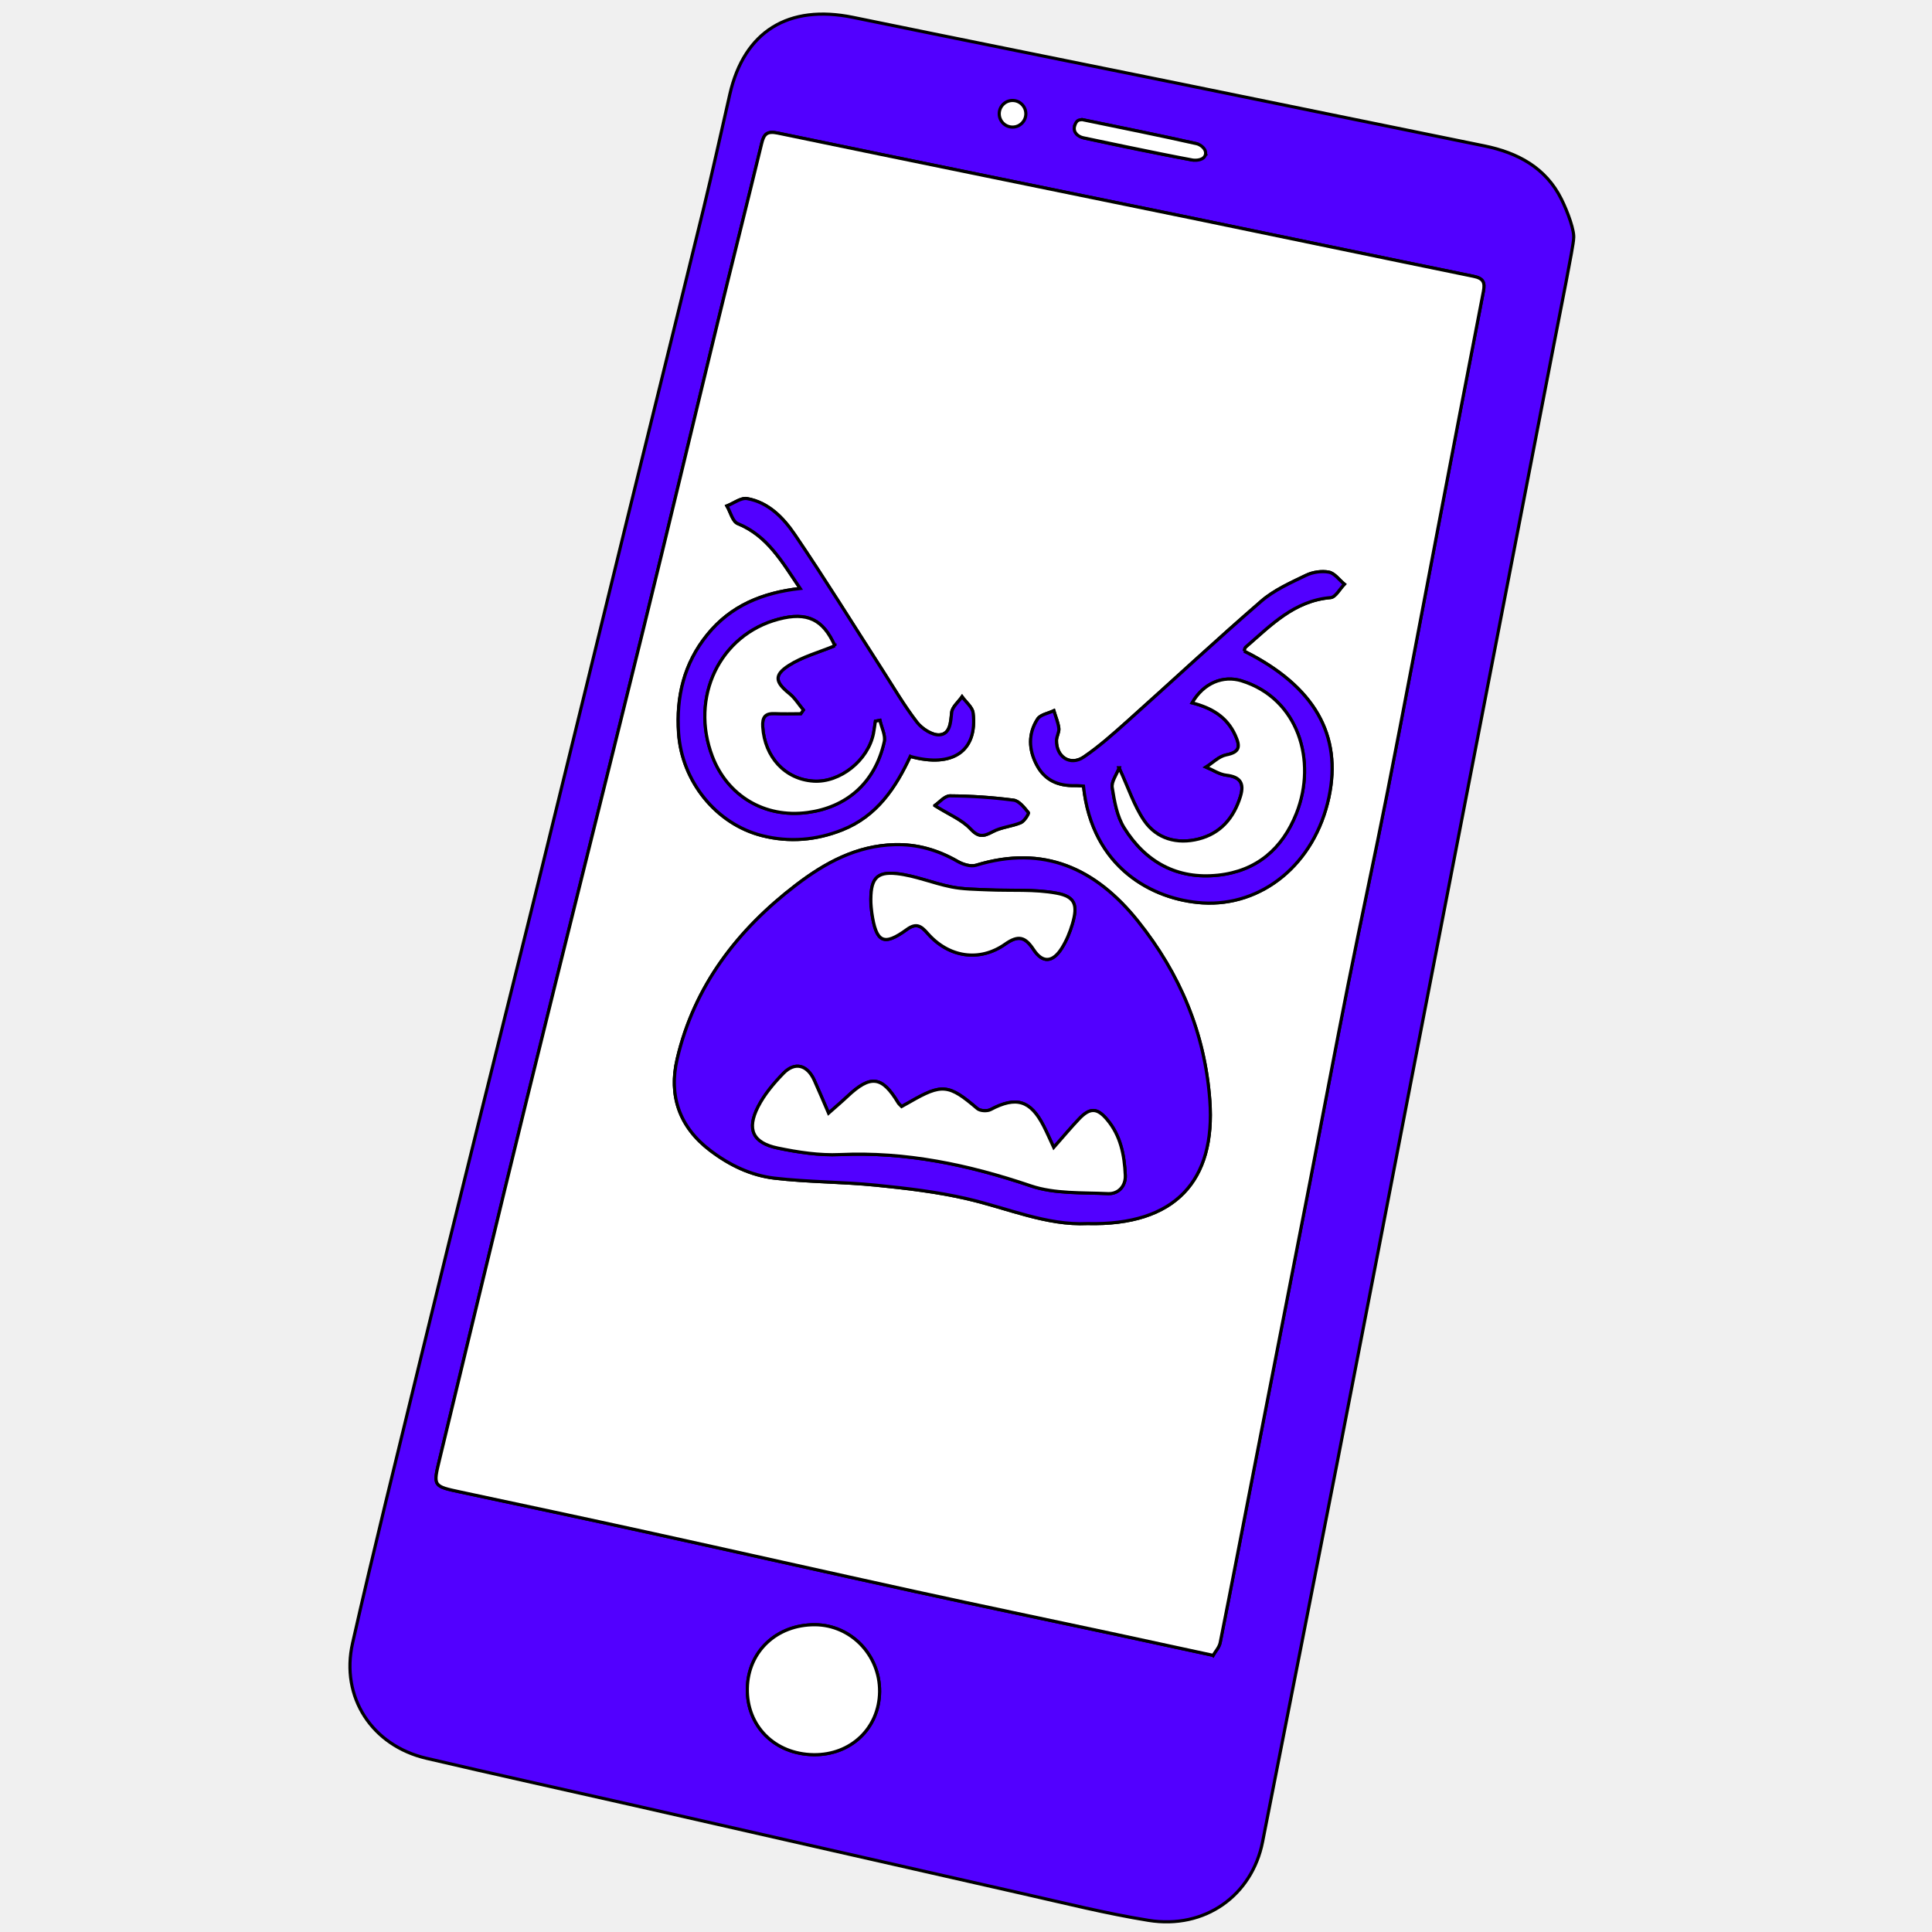
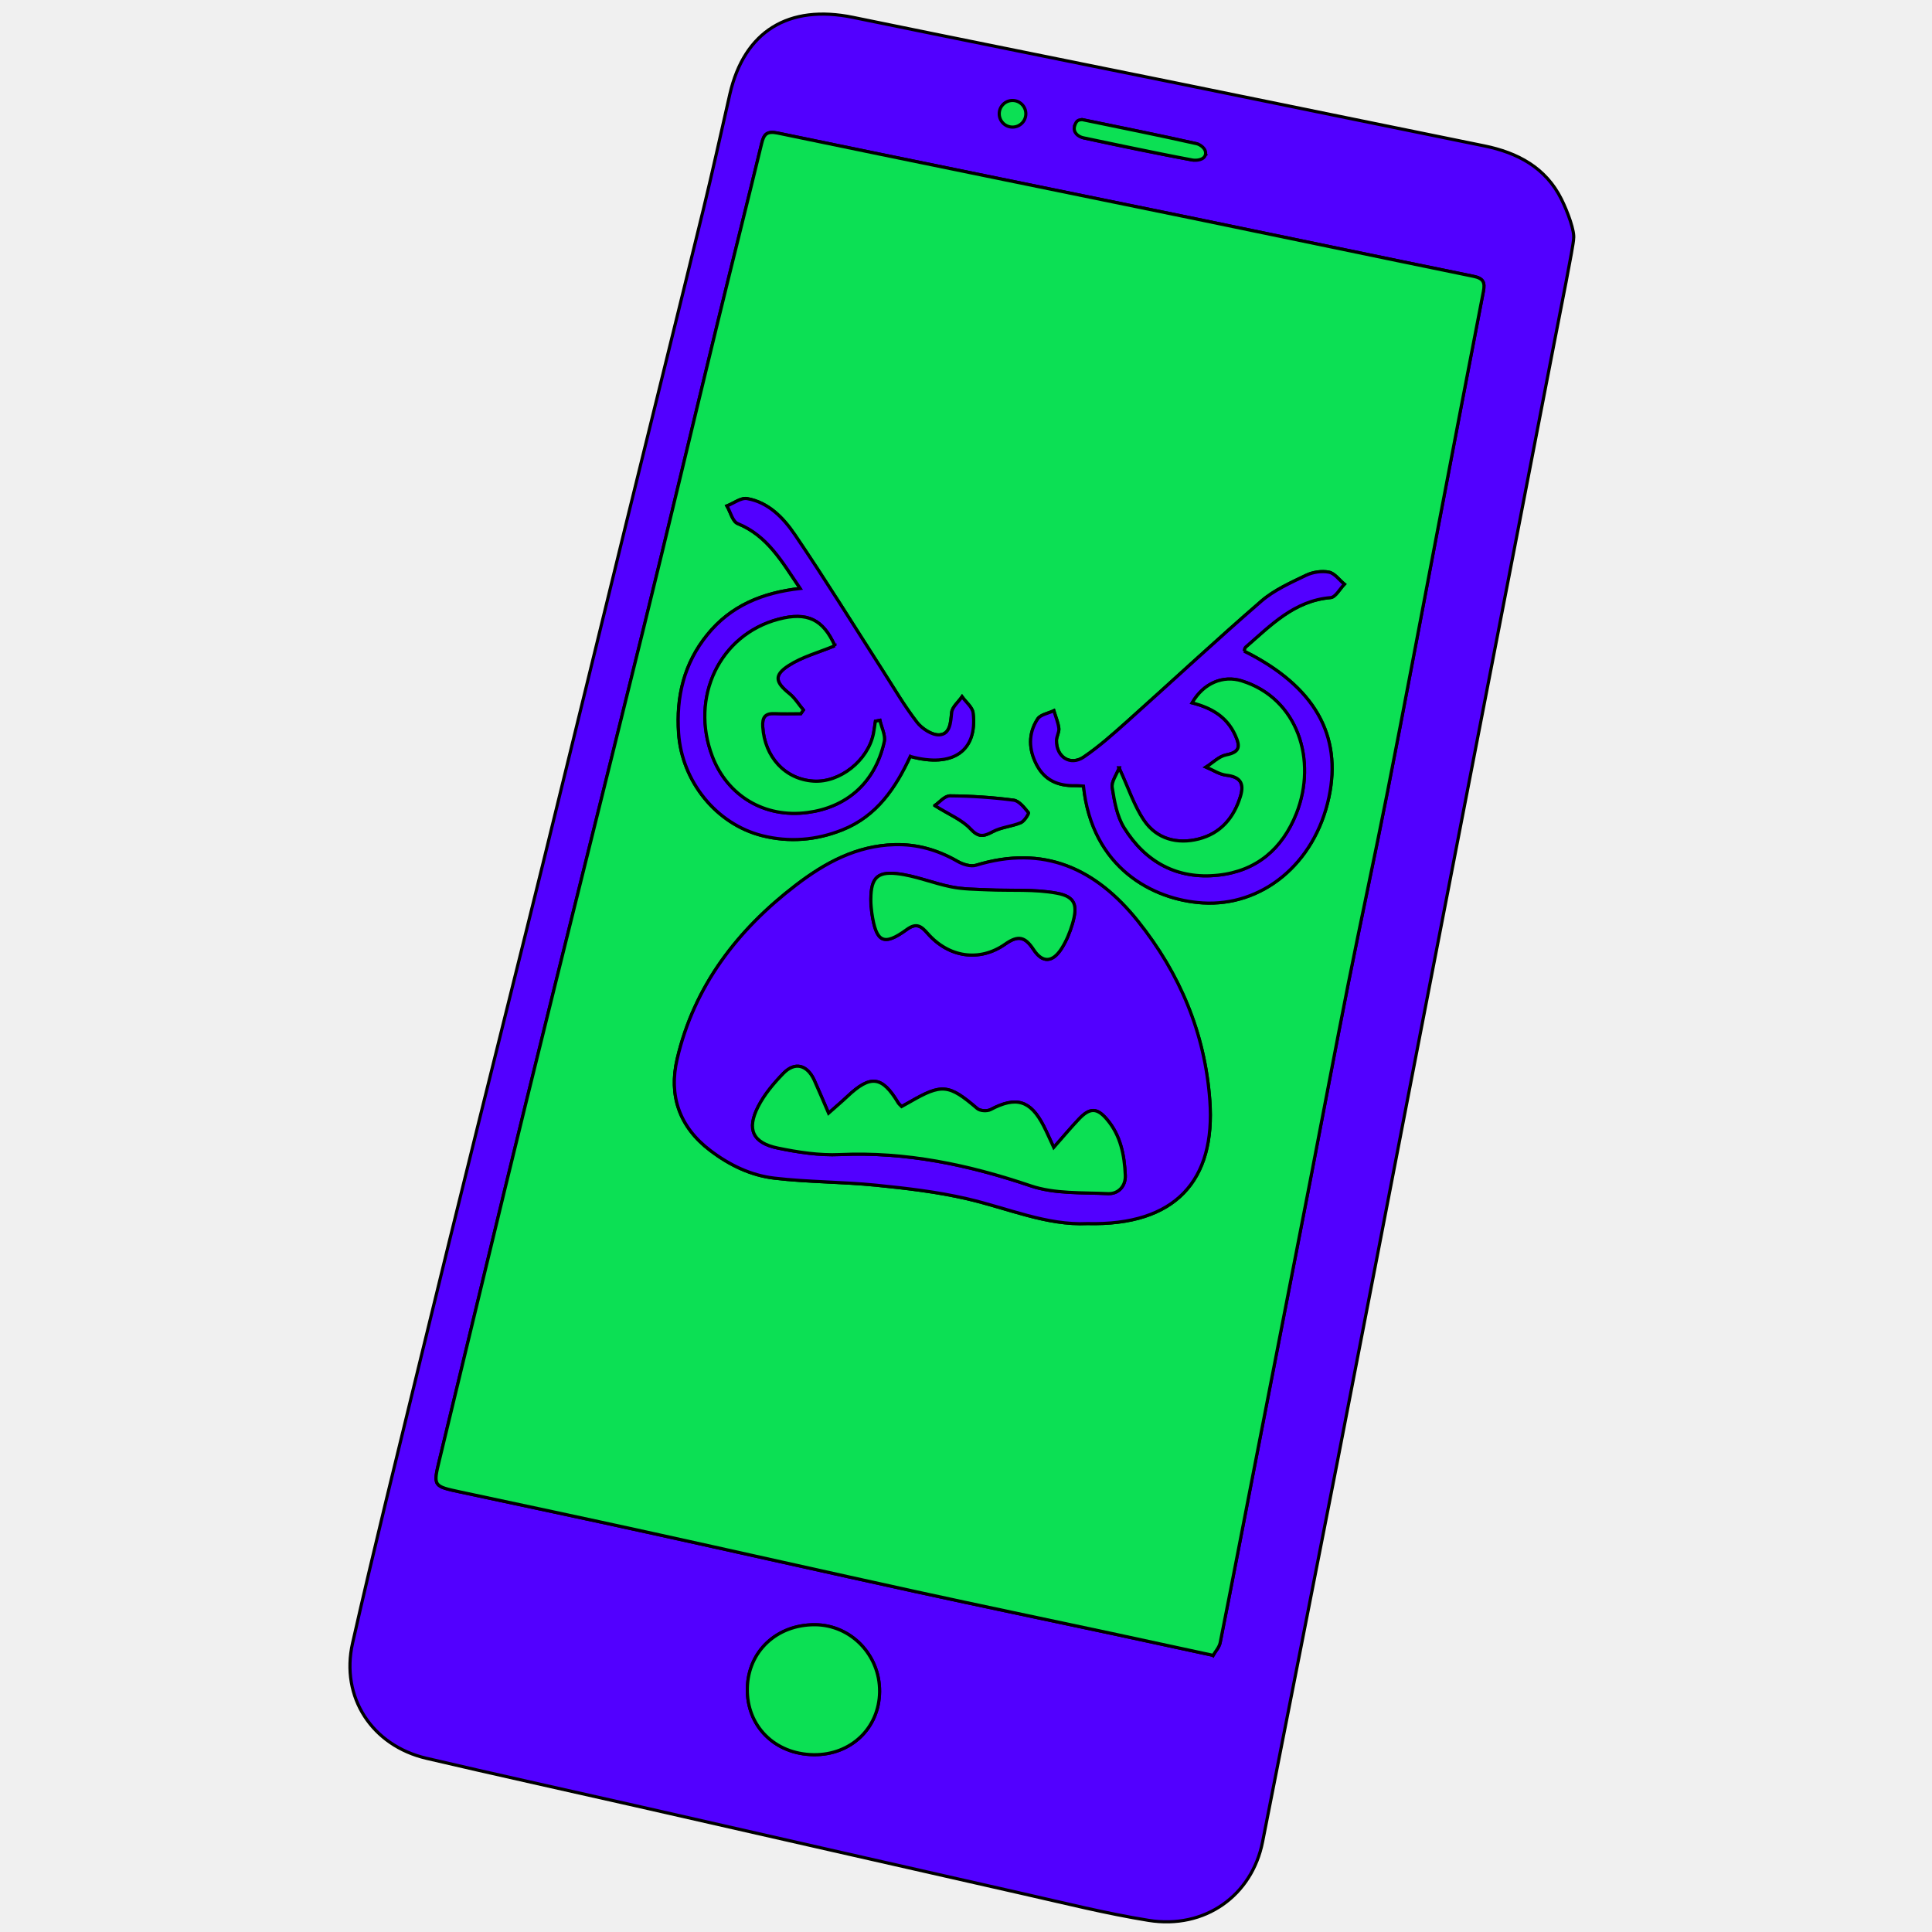
<svg xmlns="http://www.w3.org/2000/svg" id="Layer_1" data-name="Layer 1" viewBox="0 0 614 614">
  <defs>
    <style>
      .cls-1 {
-         fill: #fff;
+         fill: #0CE054;
      }
    </style>
  </defs>
  <g>
    <path fill="#5200FF" stroke="#000" d="m500.1,75.9c0,2.02-4.32,23.44-6.49,34.71-7.07,36.63-14.19,73.25-21.29,109.88-7.83,40.39-15.68,80.77-23.5,121.15-7.92,40.87-15.77,81.75-23.74,122.61-7.88,40.37-15.88,80.71-23.82,121.07-3.37,17.11-18.36,27.87-36.26,24.98-13.46-2.17-26.73-5.51-40.04-8.51-41.08-9.28-82.15-18.66-123.22-27.98-22.08-5.01-44.2-9.86-66.24-15.02-17.22-4.03-27.35-19.35-23.45-36.6,6.75-29.86,14.16-59.57,21.37-89.32,6.04-24.91,12.18-49.79,18.34-74.67,6.87-27.78,13.85-55.53,20.69-83.32,8.95-36.36,17.78-72.74,26.69-109.11,8.13-33.13,16.35-66.23,24.43-99.37,2.95-12.12,5.59-24.32,8.38-36.48,4.58-19.96,18.61-28.61,39.14-24.4,34.4,7.06,68.83,13.96,103.24,20.96,32.46,6.61,64.9,13.29,97.36,19.88,10.63,2.16,19.54,6.91,24.52,16.91,2.02,4.05,4.31,10.31,3.88,12.65Zm-114.58,450.18c.7-1.22,1.95-2.54,2.25-4.05,3.74-18.77,7.34-37.58,10.99-56.37,5.85-30.08,11.74-60.15,17.58-90.23,4.06-20.92,7.96-41.86,12.12-62.76,4.06-20.41,8.49-40.75,12.5-61.17,5.3-26.95,10.34-53.95,15.5-80.92,4.97-25.99,9.91-51.99,14.96-77.97.57-2.92-.06-4.17-3.14-4.8-30.01-6.13-59.99-12.44-89.99-18.61-43.71-8.98-87.45-17.84-131.15-26.92-3.41-.71-4.37.34-5.09,3.32-4.58,18.94-9.34,37.83-13.95,56.76-7.95,32.67-15.71,65.38-23.75,98.03-12.26,49.79-24.77,99.52-37.01,149.31-9.34,38-18.44,76.06-27.65,114.1-2.07,8.55-2.08,8.51,6.8,10.4,19.71,4.21,39.42,8.39,59.1,12.71,28.47,6.25,56.89,12.67,85.37,18.9,20.82,4.55,41.69,8.9,62.54,13.35,10.25,2.19,20.5,4.43,32.01,6.91Zm-126.97,31.57c11.85.17,20.87-8.44,20.99-20.02.12-11.66-9.12-21.23-20.55-21.28-12.15-.06-21.24,8.49-21.48,20.21-.24,11.97,8.69,20.92,21.04,21.09ZM343.9,38.01c-.54.45-2.55,1.66-2.39,2.06.54,1.44,1.62,3.47,2.84,3.74,11.48,2.56,23.02,4.89,34.59,7.04,1.24.23,2.77-1.14,4.17-1.77-.93-1.18-1.68-3.16-2.81-3.41-11.8-2.65-23.66-5.02-36.4-7.66Z" />
    <path fill="#5200FF" stroke="#000" class="cls-1" d="m385.52,526.08c-11.51-2.49-21.76-4.72-32.01-6.91-20.84-4.46-41.71-8.8-62.54-13.35-28.47-6.23-56.9-12.65-85.37-18.9-19.68-4.32-39.39-8.5-59.1-12.71-8.88-1.9-8.87-1.85-6.8-10.4,9.21-38.03,18.31-76.1,27.65-114.1,12.24-49.79,24.75-99.52,37.01-149.31,8.04-32.65,15.8-65.36,23.75-98.03,4.6-18.93,9.37-37.82,13.95-56.76.72-2.98,1.68-4.03,5.09-3.32,43.69,9.08,87.43,17.93,131.15,26.92,30,6.17,59.98,12.48,89.99,18.61,3.08.63,3.71,1.88,3.14,4.8-5.05,25.98-9.99,51.98-14.96,77.97-5.16,26.98-10.2,53.98-15.5,80.92-4.01,20.42-8.44,40.76-12.5,61.17-4.15,20.9-8.06,41.84-12.12,62.76-5.84,30.08-11.73,60.15-17.58,90.23-3.66,18.79-7.25,37.59-10.99,56.37-.3,1.51-1.55,2.83-2.25,4.05Zm-39.95-137.22c27.96.71,40.77-13.66,38.91-39.14-1.56-21.37-9.51-40.27-22.85-56.95-13.39-16.74-29.9-24.37-51.45-17.79-1.7.52-4.21-.27-5.89-1.24-6.23-3.58-12.79-5.5-20-5.3-12.07.33-22.1,5.79-31.31,12.84-18.6,14.24-32.34,32.06-37.77,55.24-2.72,11.63.61,21.59,10.52,29.11,6.14,4.66,12.92,7.92,20.37,8.79,10.71,1.26,21.58,1.16,32.32,2.24,9.71.97,19.48,2.12,28.96,4.32,12.92,3,25.29,8.5,38.18,7.88Zm49.79-181.92c.16-.43.19-1.02.5-1.29,8.01-6.93,15.42-14.77,27.02-15.74,1.57-.13,2.92-2.78,4.38-4.26-1.63-1.34-3.1-3.47-4.92-3.83-2.29-.46-5.14-.02-7.27,1.01-4.91,2.38-10.11,4.68-14.18,8.19-14.42,12.48-28.38,25.51-42.6,38.22-4.45,3.98-8.93,7.99-13.85,11.33-4.3,2.93-8.77,0-8.68-5.27.02-1.29.9-2.62.75-3.86-.24-1.9-1.03-3.73-1.58-5.59-1.76.85-4.25,1.23-5.16,2.63-3.05,4.69-2.85,9.79-.23,14.7,2.56,4.79,6.78,6.6,12.03,6.48.94-.02,1.88.09,2.77.14,2.71,26.04,22.14,36.15,37.85,37.13,18.61,1.17,35.61-12.1,40.17-33.66,4.12-19.47-4.39-35.11-26.99-46.36Zm-106.07,33.45c13.5,3.72,21.37-1.75,19.95-13.81-.21-1.83-2.29-3.44-3.51-5.16-1.16,1.66-3.11,3.23-3.3,4.99-.33,3.15-.45,6.84-3.84,7.12-2.32.19-5.61-1.93-7.2-4-4.04-5.24-7.39-11.01-10.99-16.59-9.25-14.37-18.24-28.91-27.84-43.04-3.6-5.3-8.33-10.24-15.13-11.45-1.94-.35-4.27,1.49-6.42,2.33,1.12,1.93,1.79,4.95,3.42,5.61,9.51,3.87,14.1,12.13,19.85,20.62-12.06,1.37-22.06,5.5-29.5,14.69-7.44,9.19-9.92,19.73-9.14,31.28,1.04,15.34,11.97,28.91,26.58,32.59,8.63,2.18,17.16,1.46,25.46-1.85,10.93-4.35,16.93-13.32,21.58-23.35Zm7.8,15.62c4.58,2.88,8.63,4.49,11.31,7.37,2.61,2.81,4.17,2.49,7.09.94,2.71-1.45,6.06-1.66,8.93-2.87,1.12-.47,2.63-2.92,2.4-3.19-1.3-1.58-2.94-3.73-4.69-3.96-6.69-.87-13.47-1.33-20.22-1.37-1.69,0-3.4,2.11-4.82,3.07Z" />
    <path fill="#5200FF" stroke="#000" class="cls-1" d="m258.55,557.65c-12.35-.18-21.28-9.12-21.04-21.09.23-11.72,9.32-20.27,21.48-20.21,11.43.06,20.67,9.63,20.55,21.28-.12,11.58-9.14,20.19-20.99,20.02Z" />
    <path fill="#5200FF" stroke="#000" class="cls-1" d="m343.9,38.01c12.74,2.63,24.6,5.01,36.4,7.66,1.14.25,3.18,1.61,2.81,3.41s-2.93,2-4.17,1.77c-11.57-2.14-32.93-6.72-34.59-7.04s-3.42-1.68-2.84-3.74,1.52-1.97,2.39-2.06Z" />
    <path fill="#5200FF" stroke="#000" d="m345.57,388.86c-12.88.62-25.26-4.88-38.18-7.88-9.48-2.2-19.26-3.34-28.96-4.32-10.74-1.08-21.61-.98-32.32-2.24-7.46-.88-14.24-4.13-20.37-8.79-9.9-7.52-13.24-17.48-10.52-29.11,5.43-23.18,19.17-41,37.77-55.24,9.21-7.05,19.24-12.52,31.31-12.84,7.21-.2,13.77,1.73,20,5.3,1.68.97,4.19,1.76,5.89,1.24,21.54-6.58,38.05,1.04,51.45,17.79,13.34,16.68,21.29,35.58,22.85,56.95,1.85,25.48-10.96,39.84-38.91,39.14Zm-82.24-35.08c-1.7-3.92-3.07-7.24-4.56-10.51-2.24-4.89-6.15-5.92-9.82-2.13-3.07,3.17-6.03,6.7-8.02,10.59-3.67,7.21-1.68,11.48,6.27,13.13,6.46,1.34,13.19,2.37,19.74,2.07,20.99-.95,40.88,3.25,60.66,9.94,7.59,2.57,16.3,2.09,24.52,2.47,3.29.15,5.66-2.36,5.51-5.86-.29-6.37-1.47-12.57-5.78-17.68-3.19-3.78-5.47-3.85-8.99-.12-2.56,2.71-4.95,5.57-7.97,8.99-1.29-2.76-2.19-4.85-3.22-6.86-4.2-8.17-8.74-9.46-16.84-5.18-1.09.58-3.35.44-4.24-.32-9.05-7.74-11.21-8.02-21.47-2.08-.84.49-1.7.94-2.57,1.43-.43-.46-.85-.77-1.1-1.18-5.12-8.54-8.78-8.98-16.18-1.99-1.74,1.64-3.57,3.19-5.94,5.29Zm13.45-66.62c.03.28.09,1.62.28,2.93,1.38,9.47,3.73,10.69,11.14,5.3,3.07-2.24,4.62-1.01,6.6,1.26,6.65,7.59,16.41,9.18,24.62,3.42,4.23-2.97,6.36-2.35,9.07,1.75,2.86,4.34,6.09,4.06,8.92-.44,1.49-2.36,2.6-5.05,3.39-7.73,1.73-5.9.97-8.65-4.88-9.76-7.17-1.36-14.7-.75-22.07-1.09-3.85-.18-7.77-.18-11.53-.93-5.81-1.16-11.42-3.57-17.26-4.21-6.67-.74-8.51,1.69-8.29,9.51Z" />
    <path fill="#5200FF" stroke="#000" d="m395.36,206.93c22.6,11.25,31.1,26.89,26.99,46.36-4.56,21.56-21.56,34.83-40.17,33.66-15.71-.99-35.14-11.09-37.85-37.13-.89-.05-1.83-.16-2.77-.14-5.25.12-9.47-1.7-12.03-6.48-2.63-4.92-2.82-10.02.23-14.7.91-1.4,3.39-1.78,5.16-2.63.55,1.86,1.34,3.69,1.58,5.59.15,1.23-.73,2.56-.75,3.86-.09,5.26,4.38,8.19,8.68,5.27,4.91-3.34,9.4-7.36,13.85-11.33,14.22-12.72,28.18-25.74,42.6-38.22,4.06-3.51,9.26-5.82,14.18-8.19,2.13-1.03,4.98-1.46,7.27-1.01,1.82.36,3.3,2.49,4.92,3.83-1.45,1.48-2.81,4.12-4.38,4.26-11.6.98-19.02,8.81-27.02,15.74-.31.27-.34.86-.5,1.29Zm-39.7,37.13c-.83,2.18-2.5,4.37-2.2,6.25.7,4.36,1.52,9.09,3.78,12.75,6.77,10.9,16.86,16.49,29.89,15.07,12.18-1.32,20.4-8.36,24.85-19.62,6.63-16.76.56-36.55-17.4-42.13-5.85-1.82-12.07.64-15.73,6.99,6.01,1.54,11.01,4.3,13.72,10.31,1.62,3.59,1.49,5.36-2.9,6.23-2.3.46-4.27,2.53-6.39,3.87,2.14.9,4.21,2.32,6.42,2.58,4.44.52,5.78,2.54,4.52,6.7-2.08,6.86-6.34,11.82-13.3,13.58-6.81,1.73-13.32,0-17.35-5.89-3.16-4.64-4.93-10.23-7.92-16.69Z" />
    <path fill="#5200FF" stroke="#000" d="m289.29,240.38c-4.65,10.02-10.65,18.99-21.58,23.35-8.3,3.31-16.84,4.02-25.46,1.85-14.61-3.68-25.54-17.25-26.58-32.59-.78-11.55,1.7-22.09,9.14-31.28,7.44-9.19,17.44-13.33,29.5-14.69-5.75-8.49-10.34-16.75-19.85-20.62-1.63-.66-2.31-3.68-3.42-5.61,2.15-.84,4.48-2.68,6.42-2.33,6.8,1.21,11.52,6.15,15.13,11.45,9.6,14.13,18.59,28.67,27.84,43.04,3.59,5.58,6.94,11.36,10.99,16.59,1.59,2.06,4.88,4.19,7.2,4,3.39-.28,3.51-3.97,3.84-7.12.19-1.76,2.14-3.33,3.3-4.99,1.22,1.71,3.29,3.33,3.51,5.16,1.42,12.06-6.45,17.53-19.95,13.81Zm-23.98-35.16c-3.68-8.33-8.72-10.87-17.91-8.44-18.65,4.93-28.21,24.83-20.98,43.66,4.72,12.28,16.4,19.63,30.28,17.76,11.88-1.6,21.27-8.95,24.31-22.45.47-2.07-.87-4.55-1.37-6.84-.48.09-.95.19-1.43.28-.2,1.29-.35,2.58-.6,3.85-1.69,8.62-10.65,15.75-19.08,15.2-9.05-.59-15.53-7.65-16.13-17.26-.19-3.03.73-4.34,3.82-4.2,2.75.13,5.52.03,8.28.03.27-.39.55-.78.82-1.17-1.47-1.76-2.71-3.82-4.46-5.23-4.49-3.61-5-5.85-.17-8.94,4.29-2.75,9.47-4.13,14.62-6.26Z" />
    <path fill="#5200FF" stroke="#000" d="m297.09,256c1.42-.96,3.13-3.08,4.82-3.07,6.75.04,13.53.5,20.22,1.37,1.75.23,3.39,2.38,4.69,3.96.22.27-1.29,2.72-2.4,3.19-2.88,1.21-6.22,1.42-8.93,2.87-2.91,1.55-4.47,1.87-7.09-.94-2.68-2.88-6.73-4.49-11.31-7.37Z" />
    <path fill="#5200FF" stroke="#000" class="cls-1" d="m263.32,353.78c2.36-2.1,4.2-3.64,5.94-5.29,7.4-6.99,11.05-6.55,16.18,1.99.25.41.66.72,1.1,1.18.87-.48,1.73-.94,2.57-1.43,10.27-5.93,12.42-5.66,21.47,2.08.9.77,3.15.9,4.24.32,8.1-4.28,12.64-2.99,16.84,5.18,1.03,2.01,1.93,4.1,3.22,6.86,3.02-3.42,5.41-6.29,7.97-8.99,3.52-3.73,5.81-3.66,8.99.12,4.31,5.11,5.49,11.3,5.78,17.68.16,3.5-2.22,6.01-5.51,5.86-8.22-.38-16.93.1-24.52-2.47-19.78-6.7-39.67-10.9-60.66-9.94-6.54.3-13.28-.73-19.74-2.07-7.95-1.65-9.94-5.91-6.27-13.13,1.98-3.89,4.95-7.43,8.02-10.59,3.67-3.79,7.58-2.76,9.82,2.13,1.49,3.27,2.86,6.59,4.56,10.51Z" />
    <path fill="#5200FF" stroke="#000" class="cls-1" d="m276.78,287.16c-.22-7.82,1.62-10.24,8.29-9.51,5.83.65,11.45,3.05,17.26,4.21,3.76.75,7.67.76,11.53.93,7.37.34,14.91-.27,22.07,1.09,5.85,1.11,6.62,3.86,4.88,9.76-.79,2.68-1.9,5.37-3.39,7.73-2.84,4.5-6.06,4.78-8.92.44-2.71-4.1-4.84-4.72-9.07-1.75-8.21,5.76-17.97,4.16-24.62-3.42-1.98-2.27-3.53-3.5-6.6-1.26-7.4,5.4-9.76,4.17-11.14-5.3-.19-1.31-.26-2.65-.28-2.93Z" />
    <path fill="#5200FF" stroke="#000" class="cls-1" d="m355.67,244.06c2.99,6.47,4.76,12.06,7.92,16.69,4.03,5.9,10.54,7.62,17.35,5.89,6.96-1.76,11.22-6.72,13.3-13.58,1.26-4.16-.08-6.18-4.52-6.7-2.21-.26-4.29-1.69-6.42-2.58,2.12-1.34,4.1-3.41,6.39-3.87,4.39-.87,4.52-2.65,2.9-6.23-2.71-6.01-7.71-8.77-13.72-10.31,3.65-6.35,9.88-8.81,15.73-6.99,17.95,5.58,24.03,25.37,17.4,42.13-4.46,11.26-12.67,18.3-24.85,19.62-13.02,1.41-23.12-4.17-29.89-15.07-2.27-3.65-3.08-8.38-3.78-12.75-.3-1.87,1.37-4.06,2.2-6.25Z" />
    <path fill="#5200FF" stroke="#000" class="cls-1" d="m265.31,205.22c-5.15,2.13-10.33,3.5-14.62,6.26-4.83,3.1-4.32,5.34.17,8.94,1.75,1.41,2.99,3.47,4.46,5.23-.27.39-.55.78-.82,1.17-2.76,0-5.53.1-8.28-.03-3.09-.14-4.01,1.17-3.82,4.2.6,9.6,7.08,16.67,16.13,17.26,8.43.55,17.39-6.59,19.08-15.2.25-1.27.4-2.57.6-3.85.48-.09.95-.19,1.43-.28.5,2.29,1.84,4.77,1.37,6.84-3.04,13.5-12.43,20.86-24.31,22.45-13.89,1.87-25.57-5.48-30.28-17.76-7.23-18.83,2.33-38.73,20.98-43.66,9.19-2.43,14.23.11,17.91,8.44Z" />
  </g>
  <circle fill="#fff" stroke="#000" class="cls-1" cx="321.79" cy="36.16" r="4.23" />
</svg>
